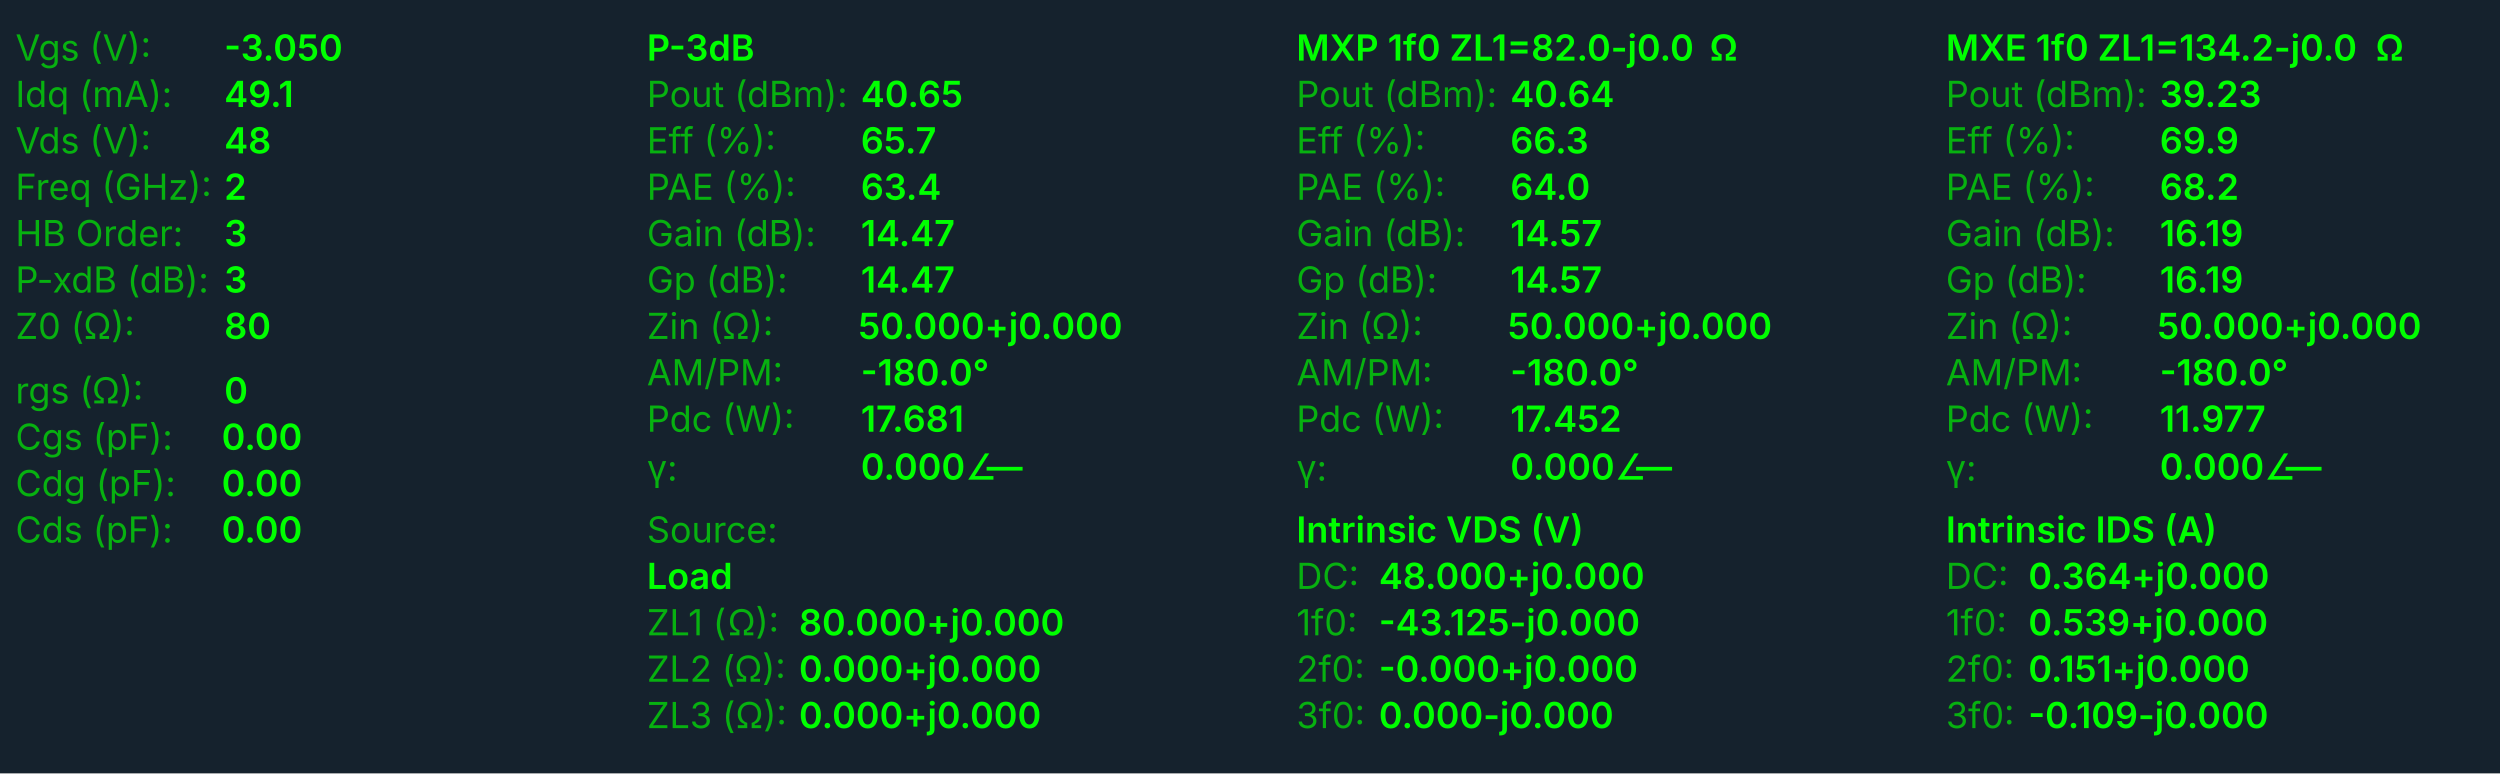
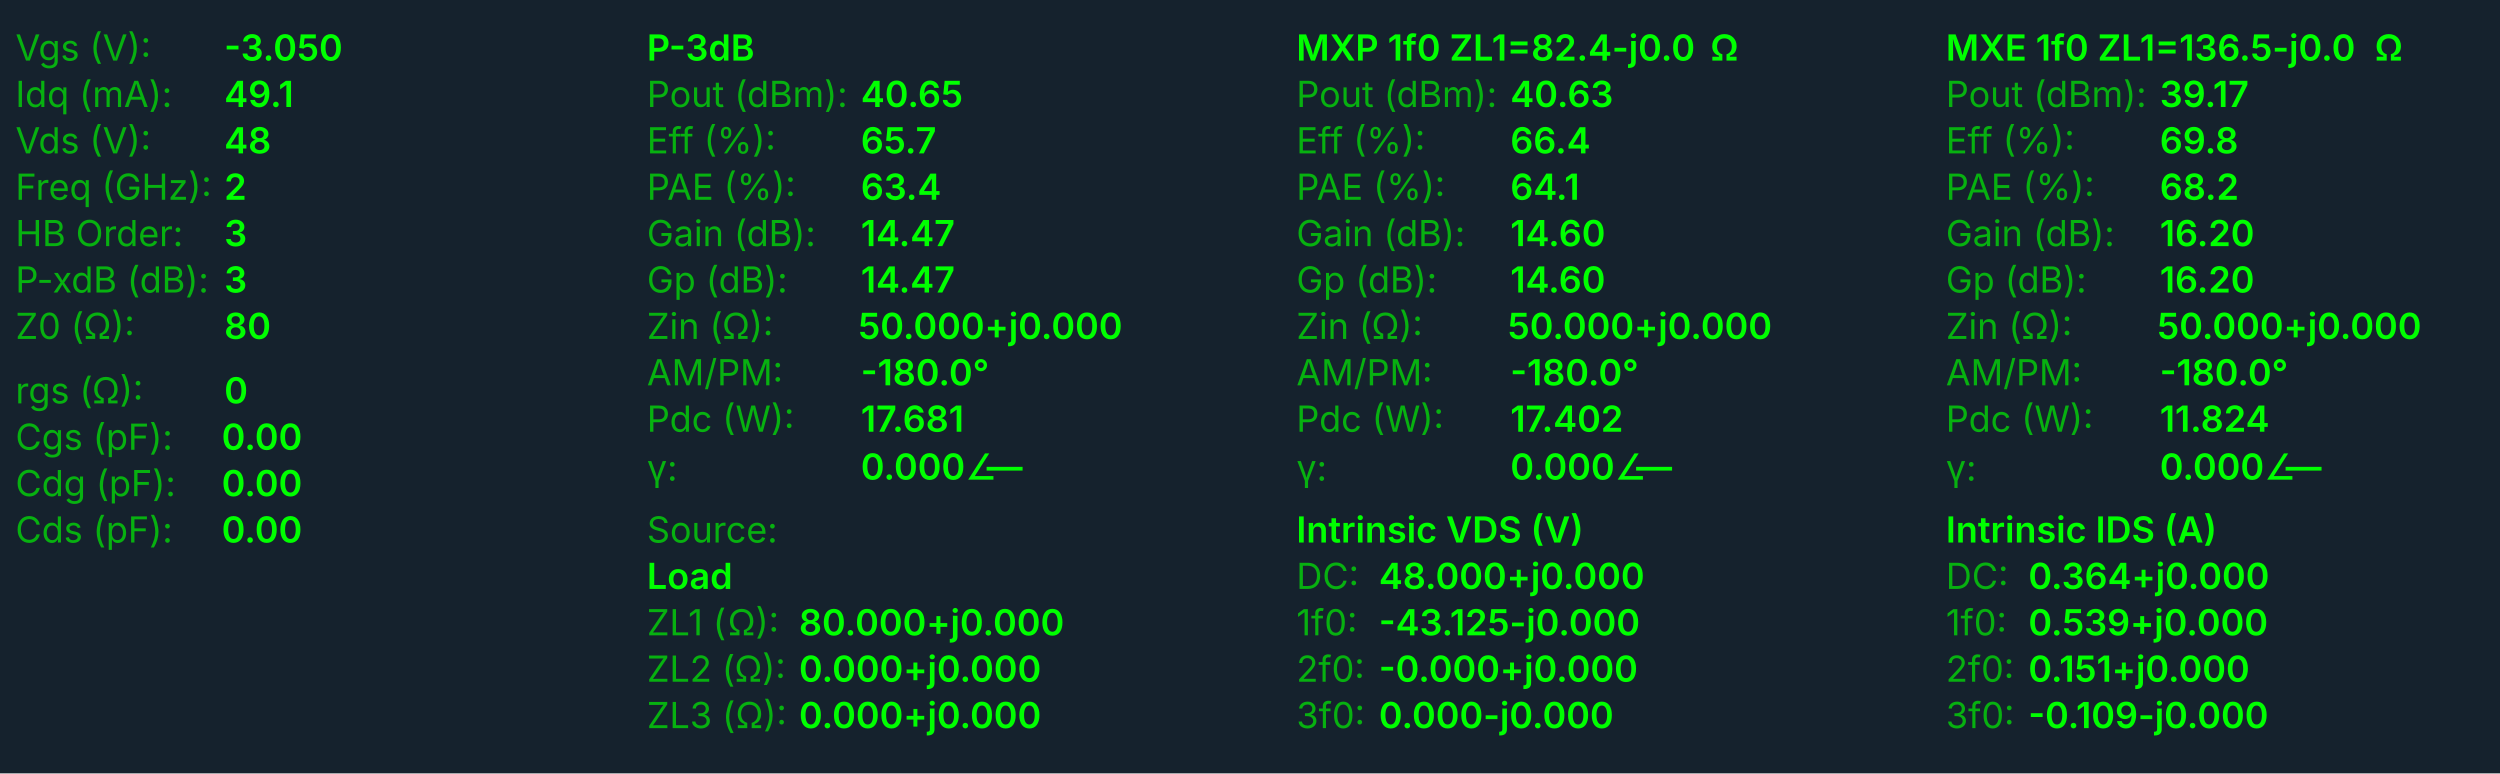
<svg xmlns="http://www.w3.org/2000/svg" width="970" height="300" viewBox="0 0 970 300">
  <rect fill="#010101" width="970" height="300" />
  <rect fill="#15222D" width="970" height="300" />
  <clipPath id="harmonica-readout-strip-dark_cl_0">
    <rect x="6" y="10" width="76" height="17" />
  </clipPath>
  <g clip-path="url(#harmonica-readout-strip-dark_cl_0)">
    <text fill="lime" fill-opacity="0.647" transform="translate(6 10)" font-size="13.95" font-family="Inter" x="0, 8.72, 17.22, 24.51, 28.44, 33.49, 42.92, 47.98" y="13.51">
							Vgs (V):
					</text>
  </g>
  <clipPath id="harmonica-readout-strip-dark_cl_1">
    <rect x="87" y="10" width="57" height="17" />
  </clipPath>
  <g clip-path="url(#harmonica-readout-strip-dark_cl_1)">
    <text fill="lime" transform="translate(87 10)" font-size="13.95" font-weight="600" font-family="Inter" x="0, 6.41, 15.19, 18.85, 28.15, 36.98" y="13.51">
							-3.050
					</text>
  </g>
  <clipPath id="harmonica-readout-strip-dark_cl_2">
    <rect x="6" y="28" width="76" height="17" />
  </clipPath>
  <g clip-path="url(#harmonica-readout-strip-dark_cl_2)">
    <text fill="lime" fill-opacity="0.647" transform="translate(6 28)" font-size="13.95" font-family="Inter" x="0, 3.69, 12.35, 20.85, 24.77, 29.82, 41.95, 51.38, 56.44" y="13.51">
							Idq (mA):
					</text>
  </g>
  <clipPath id="harmonica-readout-strip-dark_cl_3">
    <rect x="87" y="28" width="57" height="17" />
  </clipPath>
  <g clip-path="url(#harmonica-readout-strip-dark_cl_3)">
    <text fill="lime" transform="translate(87 28)" font-size="13.95" font-weight="600" font-family="Inter" x="0, 9.29, 17.93, 20.74" y="13.51">
							49.1
					</text>
  </g>
  <clipPath id="harmonica-readout-strip-dark_cl_4">
    <rect x="6" y="46" width="76" height="17" />
  </clipPath>
  <g clip-path="url(#harmonica-readout-strip-dark_cl_4)">
    <text fill="lime" fill-opacity="0.647" transform="translate(6 46)" font-size="13.95" font-family="Inter" x="0, 8.72, 17.38, 24.67, 28.6, 33.65, 43.08, 48.13" y="13.51">
							Vds (V):
					</text>
  </g>
  <clipPath id="harmonica-readout-strip-dark_cl_5">
    <rect x="87" y="46" width="57" height="17" />
  </clipPath>
  <g clip-path="url(#harmonica-readout-strip-dark_cl_5)">
    <text fill="lime" transform="translate(87 46)" font-size="13.95" font-weight="600" font-family="Inter" x="0, 9.29" y="13.51">
							48
					</text>
  </g>
  <clipPath id="harmonica-readout-strip-dark_cl_6">
    <rect x="6" y="64" width="76" height="17" />
  </clipPath>
  <g clip-path="url(#harmonica-readout-strip-dark_cl_6)">
    <text fill="lime" fill-opacity="0.647" transform="translate(6 64)" font-size="13.95" font-family="Inter" x="0, 8.1, 13.06, 21.18, 29.68, 33.61, 38.66, 49.03, 59.35, 66.9, 71.95" y="13.51">
							Freq (GHz):
					</text>
  </g>
  <clipPath id="harmonica-readout-strip-dark_cl_7">
    <rect x="87" y="64" width="97" height="17" />
  </clipPath>
  <g clip-path="url(#harmonica-readout-strip-dark_cl_7)">
    <text fill="lime" transform="translate(87 64)" font-size="13.95" font-weight="600" font-family="Inter" x="0" y="13.51">
							2
					</text>
  </g>
  <clipPath id="harmonica-readout-strip-dark_cl_8">
    <rect x="6" y="82" width="76" height="17" />
  </clipPath>
  <g clip-path="url(#harmonica-readout-strip-dark_cl_8)">
    <text fill="lime" fill-opacity="0.647" transform="translate(6 82)" font-size="13.95" font-family="Inter" x="0, 10.32, 19.4, 23.32, 33.95, 38.9, 47.56, 55.68, 60.88" y="13.51">
							HB Order:
					</text>
  </g>
  <clipPath id="harmonica-readout-strip-dark_cl_9">
    <rect x="87" y="82" width="19" height="17" />
  </clipPath>
  <g clip-path="url(#harmonica-readout-strip-dark_cl_9)">
    <text fill="lime" transform="translate(87 82)" font-size="13.95" font-weight="600" font-family="Inter" x="0" y="13.51">
							3
					</text>
  </g>
  <clipPath id="harmonica-readout-strip-dark_cl_10">
    <rect x="6" y="100" width="76" height="17" />
  </clipPath>
  <g clip-path="url(#harmonica-readout-strip-dark_cl_10)">
    <text fill="lime" fill-opacity="0.647" transform="translate(6 100)" font-size="13.95" font-family="Inter" x="0, 8.22, 14.33, 21.54, 30.2, 39.28, 43.2, 48.09, 56.75, 65.83, 70.88" y="13.51">
							P-xdB (dB):
					</text>
  </g>
  <clipPath id="harmonica-readout-strip-dark_cl_11">
    <rect x="87" y="100" width="66" height="17" />
  </clipPath>
  <g clip-path="url(#harmonica-readout-strip-dark_cl_11)">
    <text fill="lime" transform="translate(87 100)" font-size="13.95" font-weight="600" font-family="Inter" x="0" y="13.51">
							3
					</text>
  </g>
  <clipPath id="harmonica-readout-strip-dark_cl_12">
    <rect x="6" y="118" width="76" height="17" />
  </clipPath>
  <g clip-path="url(#harmonica-readout-strip-dark_cl_12)">
    <text fill="lime" fill-opacity="0.647" transform="translate(6 118)" font-size="13.95" font-family="Inter" x="0, 8.72, 17.44, 21.36" y="13.51">
							Z0 (
					</text>
    <text fill="lime" fill-opacity="0.647" transform="translate(32.42 118)" font-size="13.95" font-family="Inter" x="0, 10.62, 15.67" y="13.51">
							Ω):
					</text>
  </g>
  <clipPath id="harmonica-readout-strip-dark_cl_13">
    <rect x="87" y="118" width="78" height="17" />
  </clipPath>
  <g clip-path="url(#harmonica-readout-strip-dark_cl_13)">
    <text fill="lime" transform="translate(87 118)" font-size="13.95" font-weight="600" font-family="Inter" x="0, 9.01" y="13.51">
							80
					</text>
  </g>
  <clipPath id="harmonica-readout-strip-dark_cl_14">
    <rect x="6" y="143" width="76" height="17" />
  </clipPath>
  <g clip-path="url(#harmonica-readout-strip-dark_cl_14)">
    <text fill="lime" fill-opacity="0.647" transform="translate(6 143)" font-size="13.95" font-family="Inter" x="0, 4.95, 13.46, 20.75, 24.67" y="13.51">
							rgs (
					</text>
    <text fill="lime" fill-opacity="0.647" transform="translate(35.72 143)" font-size="13.95" font-family="Inter" x="0, 10.62, 15.67" y="13.51">
							Ω):
					</text>
  </g>
  <clipPath id="harmonica-readout-strip-dark_cl_15">
    <rect x="87" y="143" width="78" height="17" />
  </clipPath>
  <g clip-path="url(#harmonica-readout-strip-dark_cl_15)">
    <text fill="lime" transform="translate(87 143)" font-size="13.95" font-weight="600" font-family="Inter" x="0" y="13.51">
							0
					</text>
  </g>
  <clipPath id="harmonica-readout-strip-dark_cl_16">
    <rect x="6" y="161" width="76" height="17" />
  </clipPath>
  <g clip-path="url(#harmonica-readout-strip-dark_cl_16)">
    <text fill="lime" fill-opacity="0.647" transform="translate(6 161)" font-size="13.95" font-family="Inter" x="0, 10.15, 18.65, 25.94, 29.86, 34.92, 43.42, 51.6, 56.66" y="13.51">
							Cgs (pF):
					</text>
  </g>
  <clipPath id="harmonica-readout-strip-dark_cl_17">
    <rect x="86" y="161" width="149" height="17" />
  </clipPath>
  <g clip-path="url(#harmonica-readout-strip-dark_cl_17)">
    <text fill="lime" transform="translate(86 161)" font-size="13.95" font-weight="600" font-family="Inter" x="0, 8.91, 12.56, 21.87" y="13.51">
							0.00
					</text>
  </g>
  <clipPath id="harmonica-readout-strip-dark_cl_18">
    <rect x="6" y="179" width="76" height="17" />
  </clipPath>
  <g clip-path="url(#harmonica-readout-strip-dark_cl_18)">
    <text fill="lime" fill-opacity="0.647" transform="translate(6 179)" font-size="13.95" font-family="Inter" x="0, 10.15, 18.81, 27.31, 31.23, 36.28, 44.79, 52.97, 58.02" y="13.51">
							Cdg (pF):
					</text>
  </g>
  <clipPath id="harmonica-readout-strip-dark_cl_19">
    <rect x="86" y="179" width="149" height="17" />
  </clipPath>
  <g clip-path="url(#harmonica-readout-strip-dark_cl_19)">
    <text fill="lime" transform="translate(86 179)" font-size="13.95" font-weight="600" font-family="Inter" x="0, 8.91, 12.56, 21.87" y="13.51">
							0.00
					</text>
  </g>
  <clipPath id="harmonica-readout-strip-dark_cl_20">
    <rect x="6" y="197" width="76" height="17" />
  </clipPath>
  <g clip-path="url(#harmonica-readout-strip-dark_cl_20)">
    <text fill="lime" fill-opacity="0.647" transform="translate(6 197)" font-size="13.95" font-family="Inter" x="0, 10.15, 18.81, 26.1, 30.02, 35.08, 43.58, 51.76, 56.81" y="13.51">
							Cds (pF):
					</text>
  </g>
  <clipPath id="harmonica-readout-strip-dark_cl_21">
    <rect x="86" y="197" width="149" height="17" />
  </clipPath>
  <g clip-path="url(#harmonica-readout-strip-dark_cl_21)">
    <text fill="lime" transform="translate(86 197)" font-size="13.95" font-weight="600" font-family="Inter" x="0, 8.91, 12.56, 21.87" y="13.51">
							0.00
					</text>
  </g>
  <clipPath id="harmonica-readout-strip-dark_cl_22">
    <rect x="251" y="10" width="43" height="17" />
  </clipPath>
  <g clip-path="url(#harmonica-readout-strip-dark_cl_22)">
    <text fill="lime" transform="translate(251 10)" font-size="13.95" font-weight="600" font-family="Inter" x="0, 8.78, 15.26, 24.46, 33.32" y="13.51">
							P-3dB
					</text>
  </g>
  <clipPath id="harmonica-readout-strip-dark_cl_23">
    <rect x="251" y="28" width="78" height="17" />
  </clipPath>
  <g clip-path="url(#harmonica-readout-strip-dark_cl_23)">
    <text fill="lime" fill-opacity="0.647" transform="translate(251 28)" font-size="13.95" font-family="Inter" x="0, 8.78, 17.1, 25.21, 30.28, 34.2, 39.1, 47.76, 56.83, 68.96, 74.01" y="13.51">
							Pout (dBm):
					</text>
  </g>
  <clipPath id="harmonica-readout-strip-dark_cl_24">
    <rect x="334" y="28" width="66" height="17" />
  </clipPath>
  <g clip-path="url(#harmonica-readout-strip-dark_cl_24)">
    <text fill="lime" transform="translate(334 28)" font-size="13.95" font-weight="600" font-family="Inter" x="0, 9.29, 18.2, 21.85, 30.89" y="13.51">
							40.65
					</text>
  </g>
  <clipPath id="harmonica-readout-strip-dark_cl_25">
    <rect x="251" y="46" width="78" height="17" />
  </clipPath>
  <g clip-path="url(#harmonica-readout-strip-dark_cl_25)">
    <text fill="lime" fill-opacity="0.647" transform="translate(251 46)" font-size="13.95" font-family="Inter" x="0, 8.34, 13.38, 18.41, 22.33, 27.39, 38.72, 43.77" y="13.51">
							Eff (%):
					</text>
  </g>
  <clipPath id="harmonica-readout-strip-dark_cl_26">
    <rect x="334" y="46" width="57" height="17" />
  </clipPath>
  <g clip-path="url(#harmonica-readout-strip-dark_cl_26)">
    <text fill="lime" transform="translate(334 46)" font-size="13.95" font-weight="600" font-family="Inter" x="0, 9.04, 17.53, 21.26" y="13.51">
							65.7
					</text>
  </g>
  <clipPath id="harmonica-readout-strip-dark_cl_27">
    <rect x="251" y="64" width="78" height="17" />
  </clipPath>
  <g clip-path="url(#harmonica-readout-strip-dark_cl_27)">
    <text fill="lime" fill-opacity="0.647" transform="translate(251 64)" font-size="13.95" font-family="Inter" x="0, 7.83, 17.26, 25.6, 29.53, 34.58, 45.91, 50.97" y="13.51">
							PAE (%):
					</text>
  </g>
  <clipPath id="harmonica-readout-strip-dark_cl_28">
    <rect x="334" y="64" width="57" height="17" />
  </clipPath>
  <g clip-path="url(#harmonica-readout-strip-dark_cl_28)">
    <text fill="lime" transform="translate(334 64)" font-size="13.95" font-weight="600" font-family="Inter" x="0, 9.04, 17.83, 21.88" y="13.51">
							63.4
					</text>
  </g>
  <clipPath id="harmonica-readout-strip-dark_cl_29">
    <rect x="251" y="82" width="78" height="17" />
  </clipPath>
  <g clip-path="url(#harmonica-readout-strip-dark_cl_29)">
    <text fill="lime" fill-opacity="0.647" transform="translate(251 82)" font-size="13.95" font-family="Inter" x="0, 10.36, 18.23, 21.54, 29.7, 33.63, 38.52, 47.18, 56.26, 61.31" y="13.51">
							Gain (dB):
					</text>
  </g>
  <clipPath id="harmonica-readout-strip-dark_cl_30">
    <rect x="334" y="82" width="57" height="17" />
  </clipPath>
  <g clip-path="url(#harmonica-readout-strip-dark_cl_30)">
    <text fill="lime" transform="translate(334 82)" font-size="13.95" font-weight="600" font-family="Inter" x="0, 6.71, 15.71, 19.76, 29.05" y="13.51">
							14.47
					</text>
  </g>
  <clipPath id="harmonica-readout-strip-dark_cl_31">
    <rect x="251" y="100" width="78" height="17" />
  </clipPath>
  <g clip-path="url(#harmonica-readout-strip-dark_cl_31)">
    <text fill="lime" fill-opacity="0.647" transform="translate(251 100)" font-size="13.95" font-family="Inter" x="0, 10.36, 18.87, 22.79, 27.68, 36.34, 45.42, 50.47" y="13.51">
							Gp (dB):
					</text>
  </g>
  <clipPath id="harmonica-readout-strip-dark_cl_32">
    <rect x="334" y="100" width="57" height="17" />
  </clipPath>
  <g clip-path="url(#harmonica-readout-strip-dark_cl_32)">
    <text fill="lime" transform="translate(334 100)" font-size="13.95" font-weight="600" font-family="Inter" x="0, 6.71, 15.71, 19.76, 29.05" y="13.51">
							14.47
					</text>
  </g>
  <clipPath id="harmonica-readout-strip-dark_cl_33">
    <rect x="251" y="118" width="78" height="17" />
  </clipPath>
  <g clip-path="url(#harmonica-readout-strip-dark_cl_33)">
    <text fill="lime" fill-opacity="0.647" transform="translate(251 118)" font-size="13.95" font-family="Inter" x="0, 8.72, 12.03, 20.19, 24.12" y="13.51">
							Zin (
					</text>
    <text fill="lime" fill-opacity="0.647" transform="translate(280.17 118)" font-size="13.95" font-family="Inter" x="0, 10.62, 15.67" y="13.51">
							Ω):
					</text>
  </g>
  <clipPath id="harmonica-readout-strip-dark_cl_34">
    <rect x="333" y="118" width="154" height="17" />
  </clipPath>
  <g clip-path="url(#harmonica-readout-strip-dark_cl_34)">
    <text fill="lime" transform="translate(333 118)" font-size="13.95" font-weight="600" font-family="Inter" x="0, 8.82, 17.73, 21.39, 30.69, 39.99, 49.3, 58.68, 62.32, 71.23, 74.88, 84.19, 93.49" y="13.51">
							50.000+j0.000
					</text>
  </g>
  <clipPath id="harmonica-readout-strip-dark_cl_35">
    <rect x="251" y="136" width="78" height="17" />
  </clipPath>
  <g clip-path="url(#harmonica-readout-strip-dark_cl_35)">
    <text fill="lime" fill-opacity="0.647" transform="translate(251 136)" font-size="13.95" font-family="Inter" x="0, 9.43, 21.84, 26.81, 35.67, 48.07" y="13.51">
							AM/PM:
					</text>
  </g>
  <clipPath id="harmonica-readout-strip-dark_cl_36">
    <rect x="334" y="136" width="54" height="17" />
  </clipPath>
  <g clip-path="url(#harmonica-readout-strip-dark_cl_36)">
    <text fill="lime" transform="translate(334 136)" font-size="13.95" font-weight="600" font-family="Inter" x="0, 6.5, 13.21, 22.22, 31.13, 34.78, 44.09" y="13.51">
							-180.0°
					</text>
  </g>
  <clipPath id="harmonica-readout-strip-dark_cl_37">
    <rect x="251" y="154" width="78" height="17" />
  </clipPath>
  <g clip-path="url(#harmonica-readout-strip-dark_cl_37)">
    <text fill="lime" fill-opacity="0.647" transform="translate(251 154)" font-size="13.95" font-family="Inter" x="0, 8.78, 17.44, 25.23, 29.15, 34.2, 47.44, 52.49" y="13.51">
							Pdc (W):
					</text>
  </g>
  <clipPath id="harmonica-readout-strip-dark_cl_38">
    <rect x="334" y="154" width="94" height="17" />
  </clipPath>
  <g clip-path="url(#harmonica-readout-strip-dark_cl_38)">
    <text fill="lime" transform="translate(334 154)" font-size="13.95" font-weight="600" font-family="Inter" x="0, 6.71, 13.15, 16.81, 25.85, 34.86" y="13.51">
							17.681
					</text>
  </g>
  <clipPath id="harmonica-readout-strip-dark_cl_39">
    <rect x="251" y="173" width="78" height="17" />
  </clipPath>
  <g clip-path="url(#harmonica-readout-strip-dark_cl_39)">
    <text fill="lime" fill-opacity="0.647" transform="translate(251 173)" font-size="13.95" font-family="Inter" x="0, 7.45" y="13.51">
							γ:
					</text>
  </g>
  <clipPath id="harmonica-readout-strip-dark_cl_40">
    <rect x="334" y="172" width="131" height="19" />
  </clipPath>
  <g clip-path="url(#harmonica-readout-strip-dark_cl_40)">
    <text fill="lime" transform="translate(334 172.58)" font-size="13.95" font-weight="600" font-family="Inter" x="0, 8.91, 12.56, 21.87, 31.17" y="13.51">
							0.000
					</text>
    <text fill="lime" transform="translate(374.48 176.22)" font-size="13.95" font-family="DejaVu Sans" x="0" y="9.88">
							∠
					</text>
    <text fill="lime" transform="translate(382.81 172.58)" font-size="13.95" font-weight="600" font-family="Inter" x="0" y="13.51">
							—
					</text>
  </g>
  <clipPath id="harmonica-readout-strip-dark_cl_41">
    <rect x="503" y="10" width="172" height="17" />
  </clipPath>
  <g clip-path="url(#harmonica-readout-strip-dark_cl_41)">
-     <text fill="lime" transform="translate(503 10)" font-size="13.95" font-weight="600" font-family="Inter" x="0, 12.76, 22.73, 31.77, 35, 41.83, 47.21, 56.81, 60.04, 69.35, 76.63, 83.46, 92.94, 102.16, 110.95, 114.68, 124.28, 130.82, 134.62, 143.8, 147.54, 157.14" y="13.51">
- 							MXP 1f0 ZL1=82.0-j0.0 
- 					</text>
-     <text fill="lime" transform="translate(663.37 10)" font-size="13.95" font-weight="600" font-family="Inter" x="0" y="13.51">
+     <text fill="lime" transform="translate(503 10)" font-size="13.95" font-weight="600" font-family="Inter" x="0, 12.76, 22.73, 31.77, 35, 41.83, 47.21, 56.81, 60.04, 69.35, 76.63, 83.46, 92.94, 102.16, 110.95, 115.1, 124.56, 131.1, 134.89, 144.08, 147.81, 157.41" y="13.51">
+ 							MXP 1f0 ZL1=82.4-j0.0 
+ 					</text>
+     <text fill="lime" transform="translate(663.65 10)" font-size="13.95" font-weight="600" font-family="Inter" x="0" y="13.51">
							Ω
					</text>
  </g>
  <clipPath id="harmonica-readout-strip-dark_cl_42">
    <rect x="503" y="28" width="78" height="17" />
  </clipPath>
  <g clip-path="url(#harmonica-readout-strip-dark_cl_42)">
    <text fill="lime" fill-opacity="0.647" transform="translate(503 28)" font-size="13.95" font-family="Inter" x="0, 8.78, 17.1, 25.21, 30.28, 34.2, 39.1, 47.76, 56.83, 68.96, 74.01" y="13.51">
							Pout (dBm):
					</text>
  </g>
  <clipPath id="harmonica-readout-strip-dark_cl_43">
    <rect x="586" y="28" width="66" height="17" />
  </clipPath>
  <g clip-path="url(#harmonica-readout-strip-dark_cl_43)">
    <text fill="lime" transform="translate(586 28)" font-size="13.95" font-weight="600" font-family="Inter" x="0, 9.29, 18.2, 21.85, 30.89" y="13.51">
- 							40.64
+ 							40.63
					</text>
  </g>
  <clipPath id="harmonica-readout-strip-dark_cl_44">
    <rect x="503" y="46" width="78" height="17" />
  </clipPath>
  <g clip-path="url(#harmonica-readout-strip-dark_cl_44)">
    <text fill="lime" fill-opacity="0.647" transform="translate(503 46)" font-size="13.95" font-family="Inter" x="0, 8.34, 13.38, 18.41, 22.33, 27.39, 38.72, 43.77" y="13.51">
							Eff (%):
					</text>
  </g>
  <clipPath id="harmonica-readout-strip-dark_cl_45">
    <rect x="586" y="46" width="57" height="17" />
  </clipPath>
  <g clip-path="url(#harmonica-readout-strip-dark_cl_45)">
-     <text fill="lime" transform="translate(586 46)" font-size="13.95" font-weight="600" font-family="Inter" x="0, 9.04, 17.65, 21.36" y="13.51">
- 							66.3
+     <text fill="lime" transform="translate(586 46)" font-size="13.95" font-weight="600" font-family="Inter" x="0, 9.04, 17.65, 21.7" y="13.51">
+ 							66.4
					</text>
  </g>
  <clipPath id="harmonica-readout-strip-dark_cl_46">
    <rect x="503" y="64" width="78" height="17" />
  </clipPath>
  <g clip-path="url(#harmonica-readout-strip-dark_cl_46)">
    <text fill="lime" fill-opacity="0.647" transform="translate(503 64)" font-size="13.95" font-family="Inter" x="0, 7.83, 17.26, 25.6, 29.53, 34.58, 45.91, 50.97" y="13.51">
							PAE (%):
					</text>
  </g>
  <clipPath id="harmonica-readout-strip-dark_cl_47">
    <rect x="586" y="64" width="57" height="17" />
  </clipPath>
  <g clip-path="url(#harmonica-readout-strip-dark_cl_47)">
-     <text fill="lime" transform="translate(586 64)" font-size="13.95" font-weight="600" font-family="Inter" x="0, 9.04, 18.04, 21.7" y="13.51">
- 							64.0
+     <text fill="lime" transform="translate(586 64)" font-size="13.95" font-weight="600" font-family="Inter" x="0, 9.04, 18.04, 20.85" y="13.51">
+ 							64.1
					</text>
  </g>
  <clipPath id="harmonica-readout-strip-dark_cl_48">
    <rect x="503" y="82" width="78" height="17" />
  </clipPath>
  <g clip-path="url(#harmonica-readout-strip-dark_cl_48)">
    <text fill="lime" fill-opacity="0.647" transform="translate(503 82)" font-size="13.95" font-family="Inter" x="0, 10.36, 18.23, 21.54, 29.7, 33.63, 38.52, 47.18, 56.26, 61.31" y="13.51">
							Gain (dB):
					</text>
  </g>
  <clipPath id="harmonica-readout-strip-dark_cl_49">
    <rect x="586" y="82" width="57" height="17" />
  </clipPath>
  <g clip-path="url(#harmonica-readout-strip-dark_cl_49)">
-     <text fill="lime" transform="translate(586 82)" font-size="13.95" font-weight="600" font-family="Inter" x="0, 6.71, 15.71, 19.64, 28.47" y="13.51">
- 							14.57
+     <text fill="lime" transform="translate(586 82)" font-size="13.95" font-weight="600" font-family="Inter" x="0, 6.71, 15.71, 19.37, 28.41" y="13.51">
+ 							14.60
					</text>
  </g>
  <clipPath id="harmonica-readout-strip-dark_cl_50">
    <rect x="503" y="100" width="78" height="17" />
  </clipPath>
  <g clip-path="url(#harmonica-readout-strip-dark_cl_50)">
    <text fill="lime" fill-opacity="0.647" transform="translate(503 100)" font-size="13.95" font-family="Inter" x="0, 10.36, 18.87, 22.79, 27.68, 36.34, 45.42, 50.47" y="13.51">
							Gp (dB):
					</text>
  </g>
  <clipPath id="harmonica-readout-strip-dark_cl_51">
    <rect x="586" y="100" width="57" height="17" />
  </clipPath>
  <g clip-path="url(#harmonica-readout-strip-dark_cl_51)">
-     <text fill="lime" transform="translate(586 100)" font-size="13.95" font-weight="600" font-family="Inter" x="0, 6.71, 15.71, 19.64, 28.47" y="13.51">
- 							14.57
+     <text fill="lime" transform="translate(586 100)" font-size="13.95" font-weight="600" font-family="Inter" x="0, 6.71, 15.71, 19.37, 28.41" y="13.51">
+ 							14.60
					</text>
  </g>
  <clipPath id="harmonica-readout-strip-dark_cl_52">
    <rect x="503" y="118" width="78" height="17" />
  </clipPath>
  <g clip-path="url(#harmonica-readout-strip-dark_cl_52)">
    <text fill="lime" fill-opacity="0.647" transform="translate(503 118)" font-size="13.95" font-family="Inter" x="0, 8.72, 12.03, 20.19, 24.12" y="13.51">
							Zin (
					</text>
    <text fill="lime" fill-opacity="0.647" transform="translate(532.17 118)" font-size="13.95" font-family="Inter" x="0, 10.62, 15.67" y="13.51">
							Ω):
					</text>
  </g>
  <clipPath id="harmonica-readout-strip-dark_cl_53">
    <rect x="585" y="118" width="154" height="17" />
  </clipPath>
  <g clip-path="url(#harmonica-readout-strip-dark_cl_53)">
    <text fill="lime" transform="translate(585 118)" font-size="13.95" font-weight="600" font-family="Inter" x="0, 8.82, 17.73, 21.39, 30.69, 39.99, 49.3, 58.68, 62.32, 71.23, 74.88, 84.19, 93.49" y="13.51">
							50.000+j0.000
					</text>
  </g>
  <clipPath id="harmonica-readout-strip-dark_cl_54">
    <rect x="503" y="136" width="78" height="17" />
  </clipPath>
  <g clip-path="url(#harmonica-readout-strip-dark_cl_54)">
    <text fill="lime" fill-opacity="0.647" transform="translate(503 136)" font-size="13.95" font-family="Inter" x="0, 9.43, 21.84, 26.81, 35.67, 48.07" y="13.51">
							AM/PM:
					</text>
  </g>
  <clipPath id="harmonica-readout-strip-dark_cl_55">
    <rect x="586" y="136" width="54" height="17" />
  </clipPath>
  <g clip-path="url(#harmonica-readout-strip-dark_cl_55)">
    <text fill="lime" transform="translate(586 136)" font-size="13.95" font-weight="600" font-family="Inter" x="0, 6.5, 13.21, 22.22, 31.13, 34.78, 44.09" y="13.51">
							-180.0°
					</text>
  </g>
  <clipPath id="harmonica-readout-strip-dark_cl_56">
    <rect x="503" y="154" width="78" height="17" />
  </clipPath>
  <g clip-path="url(#harmonica-readout-strip-dark_cl_56)">
    <text fill="lime" fill-opacity="0.647" transform="translate(503 154)" font-size="13.95" font-family="Inter" x="0, 8.78, 17.44, 25.23, 29.15, 34.2, 47.44, 52.49" y="13.51">
							Pdc (W):
					</text>
  </g>
  <clipPath id="harmonica-readout-strip-dark_cl_57">
    <rect x="586" y="154" width="94" height="17" />
  </clipPath>
  <g clip-path="url(#harmonica-readout-strip-dark_cl_57)">
-     <text fill="lime" transform="translate(586 154)" font-size="13.95" font-weight="600" font-family="Inter" x="0, 6.71, 13.15, 17.21, 26.49, 35.32" y="13.51">
- 							17.452
+     <text fill="lime" transform="translate(586 154)" font-size="13.95" font-weight="600" font-family="Inter" x="0, 6.71, 13.15, 17.21, 26.49, 35.8" y="13.51">
+ 							17.402
					</text>
  </g>
  <clipPath id="harmonica-readout-strip-dark_cl_58">
    <rect x="503" y="173" width="78" height="17" />
  </clipPath>
  <g clip-path="url(#harmonica-readout-strip-dark_cl_58)">
    <text fill="lime" fill-opacity="0.647" transform="translate(503 173)" font-size="13.95" font-family="Inter" x="0, 7.45" y="13.51">
							γ:
					</text>
  </g>
  <clipPath id="harmonica-readout-strip-dark_cl_59">
    <rect x="586" y="172" width="131" height="19" />
  </clipPath>
  <g clip-path="url(#harmonica-readout-strip-dark_cl_59)">
    <text fill="lime" transform="translate(586 172.58)" font-size="13.95" font-weight="600" font-family="Inter" x="0, 8.91, 12.56, 21.87, 31.17" y="13.51">
							0.000
					</text>
    <text fill="lime" transform="translate(626.48 176.22)" font-size="13.95" font-family="DejaVu Sans" x="0" y="9.88">
							∠
					</text>
    <text fill="lime" transform="translate(634.81 172.58)" font-size="13.95" font-weight="600" font-family="Inter" x="0" y="13.51">
							—
					</text>
  </g>
  <clipPath id="harmonica-readout-strip-dark_cl_60">
    <rect x="755" y="10" width="178" height="17" />
  </clipPath>
  <g clip-path="url(#harmonica-readout-strip-dark_cl_60)">
-     <text fill="lime" transform="translate(755 10)" font-size="13.95" font-weight="600" font-family="Inter" x="0, 12.76, 22.73, 31.28, 34.51, 41.34, 46.72, 56.32, 59.55, 68.86, 76.14, 82.97, 92.45, 99.28, 108.48, 117.74, 121.9, 130.68, 137.22, 141.02, 150.2, 153.94, 163.54" y="13.51">
- 							MXE 1f0 ZL1=134.2-j0.0 
- 					</text>
-     <text fill="lime" transform="translate(921.78 10)" font-size="13.95" font-weight="600" font-family="Inter" x="0" y="13.51">
+     <text fill="lime" transform="translate(755 10)" font-size="13.95" font-weight="600" font-family="Inter" x="0, 12.76, 22.73, 31.28, 34.51, 41.34, 46.72, 56.32, 59.55, 68.86, 76.14, 82.97, 92.45, 99.28, 108.48, 117.27, 121.34, 130.33, 136.87, 140.67, 149.85, 153.59, 163.19" y="13.51">
+ 							MXE 1f0 ZL1=136.5-j0.0 
+ 					</text>
+     <text fill="lime" transform="translate(921.42 10)" font-size="13.95" font-weight="600" font-family="Inter" x="0" y="13.51">
							Ω
					</text>
  </g>
  <clipPath id="harmonica-readout-strip-dark_cl_61">
    <rect x="755" y="28" width="78" height="17" />
  </clipPath>
  <g clip-path="url(#harmonica-readout-strip-dark_cl_61)">
    <text fill="lime" fill-opacity="0.647" transform="translate(755 28)" font-size="13.95" font-family="Inter" x="0, 8.78, 17.1, 25.21, 30.28, 34.2, 39.1, 47.76, 56.83, 68.96, 74.01" y="13.51">
							Pout (dBm):
					</text>
  </g>
  <clipPath id="harmonica-readout-strip-dark_cl_62">
    <rect x="838" y="28" width="66" height="17" />
  </clipPath>
  <g clip-path="url(#harmonica-readout-strip-dark_cl_62)">
-     <text fill="lime" transform="translate(838 28)" font-size="13.95" font-weight="600" font-family="Inter" x="0, 9.09, 17.74, 21.79, 30.46" y="13.51">
- 							39.23
+     <text fill="lime" transform="translate(838 28)" font-size="13.95" font-weight="600" font-family="Inter" x="0, 9.09, 17.74, 20.54, 27.25" y="13.51">
+ 							39.17
					</text>
  </g>
  <clipPath id="harmonica-readout-strip-dark_cl_63">
    <rect x="755" y="46" width="78" height="17" />
  </clipPath>
  <g clip-path="url(#harmonica-readout-strip-dark_cl_63)">
    <text fill="lime" fill-opacity="0.647" transform="translate(755 46)" font-size="13.95" font-family="Inter" x="0, 8.34, 13.38, 18.41, 22.33, 27.39, 38.72, 43.77" y="13.51">
							Eff (%):
					</text>
  </g>
  <clipPath id="harmonica-readout-strip-dark_cl_64">
    <rect x="838" y="46" width="57" height="17" />
  </clipPath>
  <g clip-path="url(#harmonica-readout-strip-dark_cl_64)">
-     <text fill="lime" transform="translate(838 46)" font-size="13.95" font-weight="600" font-family="Inter" x="0, 9.04, 17.69, 21.58" y="13.51">
- 							69.9
+     <text fill="lime" transform="translate(838 46)" font-size="13.95" font-weight="600" font-family="Inter" x="0, 9.04, 17.69, 21.36" y="13.51">
+ 							69.8
					</text>
  </g>
  <clipPath id="harmonica-readout-strip-dark_cl_65">
    <rect x="755" y="64" width="78" height="17" />
  </clipPath>
  <g clip-path="url(#harmonica-readout-strip-dark_cl_65)">
    <text fill="lime" fill-opacity="0.647" transform="translate(755 64)" font-size="13.95" font-family="Inter" x="0, 7.83, 17.26, 25.6, 29.53, 34.58, 45.91, 50.97" y="13.51">
							PAE (%):
					</text>
  </g>
  <clipPath id="harmonica-readout-strip-dark_cl_66">
    <rect x="838" y="64" width="57" height="17" />
  </clipPath>
  <g clip-path="url(#harmonica-readout-strip-dark_cl_66)">
    <text fill="lime" transform="translate(838 64)" font-size="13.95" font-weight="600" font-family="Inter" x="0, 9.04, 17.75, 21.8" y="13.51">
							68.2
					</text>
  </g>
  <clipPath id="harmonica-readout-strip-dark_cl_67">
    <rect x="755" y="82" width="78" height="17" />
  </clipPath>
  <g clip-path="url(#harmonica-readout-strip-dark_cl_67)">
    <text fill="lime" fill-opacity="0.647" transform="translate(755 82)" font-size="13.95" font-family="Inter" x="0, 10.36, 18.23, 21.54, 29.7, 33.63, 38.52, 47.18, 56.26, 61.31" y="13.51">
							Gain (dB):
					</text>
  </g>
  <clipPath id="harmonica-readout-strip-dark_cl_68">
    <rect x="838" y="82" width="57" height="17" />
  </clipPath>
  <g clip-path="url(#harmonica-readout-strip-dark_cl_68)">
-     <text fill="lime" transform="translate(838 82)" font-size="13.95" font-weight="600" font-family="Inter" x="0, 6.71, 15.31, 18.12, 24.83" y="13.51">
- 							16.19
+     <text fill="lime" transform="translate(838 82)" font-size="13.95" font-weight="600" font-family="Inter" x="0, 6.71, 15.31, 19.37, 28.04" y="13.51">
+ 							16.20
					</text>
  </g>
  <clipPath id="harmonica-readout-strip-dark_cl_69">
    <rect x="755" y="100" width="78" height="17" />
  </clipPath>
  <g clip-path="url(#harmonica-readout-strip-dark_cl_69)">
    <text fill="lime" fill-opacity="0.647" transform="translate(755 100)" font-size="13.95" font-family="Inter" x="0, 10.36, 18.87, 22.79, 27.68, 36.34, 45.42, 50.47" y="13.51">
							Gp (dB):
					</text>
  </g>
  <clipPath id="harmonica-readout-strip-dark_cl_70">
    <rect x="838" y="100" width="57" height="17" />
  </clipPath>
  <g clip-path="url(#harmonica-readout-strip-dark_cl_70)">
-     <text fill="lime" transform="translate(838 100)" font-size="13.95" font-weight="600" font-family="Inter" x="0, 6.71, 15.31, 18.12, 24.83" y="13.51">
- 							16.19
+     <text fill="lime" transform="translate(838 100)" font-size="13.95" font-weight="600" font-family="Inter" x="0, 6.71, 15.31, 19.37, 28.04" y="13.51">
+ 							16.20
					</text>
  </g>
  <clipPath id="harmonica-readout-strip-dark_cl_71">
    <rect x="755" y="118" width="78" height="17" />
  </clipPath>
  <g clip-path="url(#harmonica-readout-strip-dark_cl_71)">
    <text fill="lime" fill-opacity="0.647" transform="translate(755 118)" font-size="13.95" font-family="Inter" x="0, 8.72, 12.03, 20.19, 24.12" y="13.51">
							Zin (
					</text>
    <text fill="lime" fill-opacity="0.647" transform="translate(784.17 118)" font-size="13.95" font-family="Inter" x="0, 10.62, 15.67" y="13.51">
							Ω):
					</text>
  </g>
  <clipPath id="harmonica-readout-strip-dark_cl_72">
    <rect x="837" y="118" width="154" height="17" />
  </clipPath>
  <g clip-path="url(#harmonica-readout-strip-dark_cl_72)">
    <text fill="lime" transform="translate(837 118)" font-size="13.95" font-weight="600" font-family="Inter" x="0, 8.82, 17.73, 21.39, 30.69, 39.99, 49.3, 58.68, 62.32, 71.23, 74.88, 84.19, 93.49" y="13.51">
							50.000+j0.000
					</text>
  </g>
  <clipPath id="harmonica-readout-strip-dark_cl_73">
    <rect x="755" y="136" width="78" height="17" />
  </clipPath>
  <g clip-path="url(#harmonica-readout-strip-dark_cl_73)">
    <text fill="lime" fill-opacity="0.647" transform="translate(755 136)" font-size="13.95" font-family="Inter" x="0, 9.43, 21.84, 26.81, 35.67, 48.07" y="13.51">
							AM/PM:
					</text>
  </g>
  <clipPath id="harmonica-readout-strip-dark_cl_74">
    <rect x="838" y="136" width="54" height="17" />
  </clipPath>
  <g clip-path="url(#harmonica-readout-strip-dark_cl_74)">
    <text fill="lime" transform="translate(838 136)" font-size="13.95" font-weight="600" font-family="Inter" x="0, 6.5, 13.21, 22.22, 31.13, 34.78, 44.09" y="13.51">
							-180.0°
					</text>
  </g>
  <clipPath id="harmonica-readout-strip-dark_cl_75">
    <rect x="755" y="154" width="78" height="17" />
  </clipPath>
  <g clip-path="url(#harmonica-readout-strip-dark_cl_75)">
    <text fill="lime" fill-opacity="0.647" transform="translate(755 154)" font-size="13.95" font-family="Inter" x="0, 8.78, 17.44, 25.23, 29.15, 34.2, 47.44, 52.49" y="13.51">
							Pdc (W):
					</text>
  </g>
  <clipPath id="harmonica-readout-strip-dark_cl_76">
    <rect x="838" y="154" width="94" height="17" />
  </clipPath>
  <g clip-path="url(#harmonica-readout-strip-dark_cl_76)">
-     <text fill="lime" transform="translate(838 154)" font-size="13.95" font-weight="600" font-family="Inter" x="0, 6.71, 12.86, 16.75, 25.52, 33.99" y="13.51">
- 							11.977
+     <text fill="lime" transform="translate(838 154)" font-size="13.95" font-weight="600" font-family="Inter" x="0, 6.71, 12.86, 16.53, 25.54, 34" y="13.51">
+ 							11.824
					</text>
  </g>
  <clipPath id="harmonica-readout-strip-dark_cl_77">
    <rect x="755" y="173" width="78" height="17" />
  </clipPath>
  <g clip-path="url(#harmonica-readout-strip-dark_cl_77)">
    <text fill="lime" fill-opacity="0.647" transform="translate(755 173)" font-size="13.95" font-family="Inter" x="0, 7.45" y="13.51">
							γ:
					</text>
  </g>
  <clipPath id="harmonica-readout-strip-dark_cl_78">
    <rect x="838" y="172" width="131" height="19" />
  </clipPath>
  <g clip-path="url(#harmonica-readout-strip-dark_cl_78)">
    <text fill="lime" transform="translate(838 172.58)" font-size="13.95" font-weight="600" font-family="Inter" x="0, 8.91, 12.56, 21.87, 31.17" y="13.51">
							0.000
					</text>
    <text fill="lime" transform="translate(878.48 176.22)" font-size="13.95" font-family="DejaVu Sans" x="0" y="9.88">
							∠
					</text>
    <text fill="lime" transform="translate(886.81 172.58)" font-size="13.95" font-weight="600" font-family="Inter" x="0" y="13.51">
							—
					</text>
  </g>
  <clipPath id="harmonica-readout-strip-dark_cl_79">
    <rect x="251" y="197" width="54" height="17" />
  </clipPath>
  <g clip-path="url(#harmonica-readout-strip-dark_cl_79)">
    <text fill="lime" fill-opacity="0.647" transform="translate(251 197)" font-size="13.95" font-family="Inter" x="0, 8.9, 17.22, 25.33, 30.28, 38.07, 46.19" y="13.51">
							Source:
					</text>
  </g>
  <clipPath id="harmonica-readout-strip-dark_cl_80">
    <rect x="310" y="197" width="107" height="17" />
  </clipPath>
  <g clip-path="url(#harmonica-readout-strip-dark_cl_80)">
    <text fill="lime" transform="translate(310 197)" font-size="13.95" font-weight="600" font-family="Inter" />
  </g>
  <clipPath id="harmonica-readout-strip-dark_cl_81">
    <rect x="251" y="215" width="34" height="17" />
  </clipPath>
  <g clip-path="url(#harmonica-readout-strip-dark_cl_81)">
    <text fill="lime" transform="translate(251 215)" font-size="13.95" font-weight="600" font-family="Inter" x="0, 7.92, 16.48, 24.57" y="13.51">
							Load
					</text>
  </g>
  <clipPath id="harmonica-readout-strip-dark_cl_82">
    <rect x="251" y="233" width="54" height="17" />
  </clipPath>
  <g clip-path="url(#harmonica-readout-strip-dark_cl_82)">
    <text fill="lime" fill-opacity="0.647" transform="translate(251 233)" font-size="13.95" font-family="Inter" x="0, 8.72, 15.93, 22.41, 26.34" y="13.51">
							ZL1 (
					</text>
    <text fill="lime" fill-opacity="0.647" transform="translate(282.39 233)" font-size="13.95" font-family="Inter" x="0, 10.62, 15.67" y="13.51">
							Ω):
					</text>
  </g>
  <clipPath id="harmonica-readout-strip-dark_cl_83">
    <rect x="310" y="233" width="154" height="17" />
  </clipPath>
  <g clip-path="url(#harmonica-readout-strip-dark_cl_83)">
    <text fill="lime" transform="translate(310 233)" font-size="13.95" font-weight="600" font-family="Inter" x="0, 9.01, 17.92, 21.58, 30.88, 40.18, 49.49, 58.87, 62.51, 71.41, 75.07, 84.37, 93.68" y="13.51">
							80.000+j0.000
					</text>
  </g>
  <clipPath id="harmonica-readout-strip-dark_cl_84">
    <rect x="251" y="251" width="54" height="17" />
  </clipPath>
  <g clip-path="url(#harmonica-readout-strip-dark_cl_84)">
    <text fill="lime" fill-opacity="0.647" transform="translate(251 251)" font-size="13.95" font-family="Inter" x="0, 8.72, 16.57, 25.01, 28.93" y="13.51">
							ZL2 (
					</text>
    <text fill="lime" fill-opacity="0.647" transform="translate(284.99 251)" font-size="13.95" font-family="Inter" x="0, 10.62, 15.67" y="13.51">
							Ω):
					</text>
  </g>
  <clipPath id="harmonica-readout-strip-dark_cl_85">
    <rect x="310" y="251" width="154" height="17" />
  </clipPath>
  <g clip-path="url(#harmonica-readout-strip-dark_cl_85)">
    <text fill="lime" transform="translate(310 251)" font-size="13.95" font-weight="600" font-family="Inter" x="0, 8.91, 12.56, 21.87, 31.17, 40.48, 49.86, 53.49, 62.4, 66.06, 75.36, 84.67" y="13.51">
							0.000+j0.000
					</text>
  </g>
  <clipPath id="harmonica-readout-strip-dark_cl_86">
    <rect x="251" y="269" width="54" height="17" />
  </clipPath>
  <g clip-path="url(#harmonica-readout-strip-dark_cl_86)">
    <text fill="lime" fill-opacity="0.647" transform="translate(251 269)" font-size="13.95" font-family="Inter" x="0, 8.72, 16.57, 25.44, 29.37" y="13.51">
							ZL3 (
					</text>
    <text fill="lime" fill-opacity="0.647" transform="translate(285.42 269)" font-size="13.95" font-family="Inter" x="0, 10.62, 15.67" y="13.51">
							Ω):
					</text>
  </g>
  <clipPath id="harmonica-readout-strip-dark_cl_87">
    <rect x="310" y="269" width="154" height="17" />
  </clipPath>
  <g clip-path="url(#harmonica-readout-strip-dark_cl_87)">
    <text fill="lime" transform="translate(310 269)" font-size="13.95" font-weight="600" font-family="Inter" x="0, 8.91, 12.56, 21.87, 31.17, 40.48, 49.86, 53.49, 62.4, 66.06, 75.36, 84.67" y="13.51">
							0.000+j0.000
					</text>
  </g>
  <clipPath id="harmonica-readout-strip-dark_cl_88">
    <rect x="503" y="197" width="115" height="17" />
  </clipPath>
  <g clip-path="url(#harmonica-readout-strip-dark_cl_88)">
    <text fill="lime" transform="translate(503 197)" font-size="13.95" font-weight="600" font-family="Inter" x="0, 3.91, 12.59, 18.01, 23.71, 27.51, 36.18, 44.02, 47.81, 56.01, 59.24, 69.67, 79.82, 88.96, 92.19, 97.9, 108.33" y="13.51">
							Intrinsic VDS (V)
					</text>
  </g>
  <clipPath id="harmonica-readout-strip-dark_cl_89">
    <rect x="503" y="215" width="27" height="17" />
  </clipPath>
  <g clip-path="url(#harmonica-readout-strip-dark_cl_89)">
    <text fill="lime" fill-opacity="0.647" transform="translate(503 215)" font-size="13.95" font-family="Inter" x="0, 10.03, 20.17" y="13.51">
							DC:
					</text>
  </g>
  <clipPath id="harmonica-readout-strip-dark_cl_90">
    <rect x="535" y="215" width="154" height="17" />
  </clipPath>
  <g clip-path="url(#harmonica-readout-strip-dark_cl_90)">
    <text fill="lime" transform="translate(535 215)" font-size="13.95" font-weight="600" font-family="Inter" x="0, 9.29, 18, 21.65, 30.96, 40.26, 49.57, 58.95, 62.59, 71.49, 75.15, 84.45, 93.76" y="13.51">
							48.000+j0.000
					</text>
  </g>
  <clipPath id="harmonica-readout-strip-dark_cl_91">
    <rect x="503" y="233" width="27" height="17" />
  </clipPath>
  <g clip-path="url(#harmonica-readout-strip-dark_cl_91)">
    <text fill="lime" fill-opacity="0.647" transform="translate(503 233)" font-size="13.95" font-family="Inter" x="0, 6.48, 11.51, 20.23" y="13.51">
							1f0:
					</text>
  </g>
  <clipPath id="harmonica-readout-strip-dark_cl_92">
    <rect x="535" y="233" width="154" height="17" />
  </clipPath>
  <g clip-path="url(#harmonica-readout-strip-dark_cl_92)">
    <text fill="lime" transform="translate(535 233)" font-size="13.95" font-weight="600" font-family="Inter" x="0, 6.5, 15.79, 24.58, 27.38, 34.09, 42.76, 51.58, 58.08, 61.72, 70.63, 74.28, 83.59, 92.89" y="13.51">
							-43.125-j0.000
					</text>
  </g>
  <clipPath id="harmonica-readout-strip-dark_cl_93">
    <rect x="503" y="251" width="27" height="17" />
  </clipPath>
  <g clip-path="url(#harmonica-readout-strip-dark_cl_93)">
    <text fill="lime" fill-opacity="0.647" transform="translate(503 251)" font-size="13.95" font-family="Inter" x="0, 8.44, 13.48, 22.19" y="13.51">
							2f0:
					</text>
  </g>
  <clipPath id="harmonica-readout-strip-dark_cl_94">
    <rect x="535" y="251" width="154" height="17" />
  </clipPath>
  <g clip-path="url(#harmonica-readout-strip-dark_cl_94)">
    <text fill="lime" transform="translate(535 251)" font-size="13.95" font-weight="600" font-family="Inter" x="0, 6.5, 15.41, 19.06, 28.37, 37.67, 46.97, 56.36, 59.99, 68.9, 72.56, 81.86, 91.17" y="13.51">
							-0.000+j0.000
					</text>
  </g>
  <clipPath id="harmonica-readout-strip-dark_cl_95">
    <rect x="503" y="269" width="27" height="17" />
  </clipPath>
  <g clip-path="url(#harmonica-readout-strip-dark_cl_95)">
    <text fill="lime" fill-opacity="0.647" transform="translate(503 269)" font-size="13.95" font-family="Inter" x="0, 8.88, 13.91, 22.63" y="13.51">
							3f0:
					</text>
  </g>
  <clipPath id="harmonica-readout-strip-dark_cl_96">
    <rect x="535" y="269" width="154" height="17" />
  </clipPath>
  <g clip-path="url(#harmonica-readout-strip-dark_cl_96)">
    <text fill="lime" transform="translate(535 269)" font-size="13.95" font-weight="600" font-family="Inter" x="0, 8.91, 12.56, 21.87, 31.17, 40.48, 46.97, 50.61, 59.52, 63.17, 72.48, 81.78" y="13.51">
							0.000-j0.000
					</text>
  </g>
  <clipPath id="harmonica-readout-strip-dark_cl_97">
    <rect x="755" y="197" width="108" height="17" />
  </clipPath>
  <g clip-path="url(#harmonica-readout-strip-dark_cl_97)">
    <text fill="lime" transform="translate(755 197)" font-size="13.95" font-weight="600" font-family="Inter" x="0, 3.91, 12.59, 18.01, 23.71, 27.51, 36.18, 44.02, 47.81, 56.01, 59.24, 63.15, 73.3, 82.44, 85.67, 91.38, 101.81" y="13.51">
							Intrinsic IDS (A)
					</text>
  </g>
  <clipPath id="harmonica-readout-strip-dark_cl_98">
    <rect x="755" y="215" width="27" height="17" />
  </clipPath>
  <g clip-path="url(#harmonica-readout-strip-dark_cl_98)">
    <text fill="lime" fill-opacity="0.647" transform="translate(755 215)" font-size="13.95" font-family="Inter" x="0, 10.03, 20.17" y="13.51">
							DC:
					</text>
  </g>
  <clipPath id="harmonica-readout-strip-dark_cl_99">
    <rect x="787" y="215" width="154" height="17" />
  </clipPath>
  <g clip-path="url(#harmonica-readout-strip-dark_cl_99)">
    <text fill="lime" transform="translate(787 215)" font-size="13.95" font-weight="600" font-family="Inter" x="0, 8.91, 12.62, 21.71, 30.76, 40.04, 49.43, 53.06, 61.97, 65.63, 74.93, 84.23" y="13.51">
							0.364+j0.000
					</text>
  </g>
  <clipPath id="harmonica-readout-strip-dark_cl_100">
    <rect x="755" y="233" width="27" height="17" />
  </clipPath>
  <g clip-path="url(#harmonica-readout-strip-dark_cl_100)">
    <text fill="lime" fill-opacity="0.647" transform="translate(755 233)" font-size="13.95" font-family="Inter" x="0, 6.48, 11.51, 20.23" y="13.51">
							1f0:
					</text>
  </g>
  <clipPath id="harmonica-readout-strip-dark_cl_101">
    <rect x="787" y="233" width="154" height="17" />
  </clipPath>
  <g clip-path="url(#harmonica-readout-strip-dark_cl_101)">
    <text fill="lime" transform="translate(787 233)" font-size="13.95" font-weight="600" font-family="Inter" x="0, 8.91, 12.84, 21.66, 30.76, 39.8, 49.18, 52.82, 61.72, 65.38, 74.68, 83.99" y="13.51">
							0.539+j0.000
					</text>
  </g>
  <clipPath id="harmonica-readout-strip-dark_cl_102">
    <rect x="755" y="251" width="27" height="17" />
  </clipPath>
  <g clip-path="url(#harmonica-readout-strip-dark_cl_102)">
    <text fill="lime" fill-opacity="0.647" transform="translate(755 251)" font-size="13.95" font-family="Inter" x="0, 8.44, 13.48, 22.19" y="13.51">
							2f0:
					</text>
  </g>
  <clipPath id="harmonica-readout-strip-dark_cl_103">
    <rect x="787" y="251" width="154" height="17" />
  </clipPath>
  <g clip-path="url(#harmonica-readout-strip-dark_cl_103)">
    <text fill="lime" transform="translate(787 251)" font-size="13.95" font-weight="600" font-family="Inter" x="0, 8.91, 11.71, 18.42, 27.24, 33.95, 43.33, 46.97, 55.88, 59.53, 68.84, 78.14" y="13.51">
							0.151+j0.000
					</text>
  </g>
  <clipPath id="harmonica-readout-strip-dark_cl_104">
    <rect x="755" y="269" width="27" height="17" />
  </clipPath>
  <g clip-path="url(#harmonica-readout-strip-dark_cl_104)">
    <text fill="lime" fill-opacity="0.647" transform="translate(755 269)" font-size="13.95" font-family="Inter" x="0, 8.88, 13.91, 22.63" y="13.51">
							3f0:
					</text>
  </g>
  <clipPath id="harmonica-readout-strip-dark_cl_105">
    <rect x="787" y="269" width="154" height="17" />
  </clipPath>
  <g clip-path="url(#harmonica-readout-strip-dark_cl_105)">
    <text fill="lime" transform="translate(787 269)" font-size="13.95" font-weight="600" font-family="Inter" x="0, 6.5, 15.41, 18.21, 24.92, 34.22, 43.26, 49.76, 53.4, 62.31, 65.96, 75.27, 84.57" y="13.51">
							-0.109-j0.000
					</text>
  </g>
</svg>
